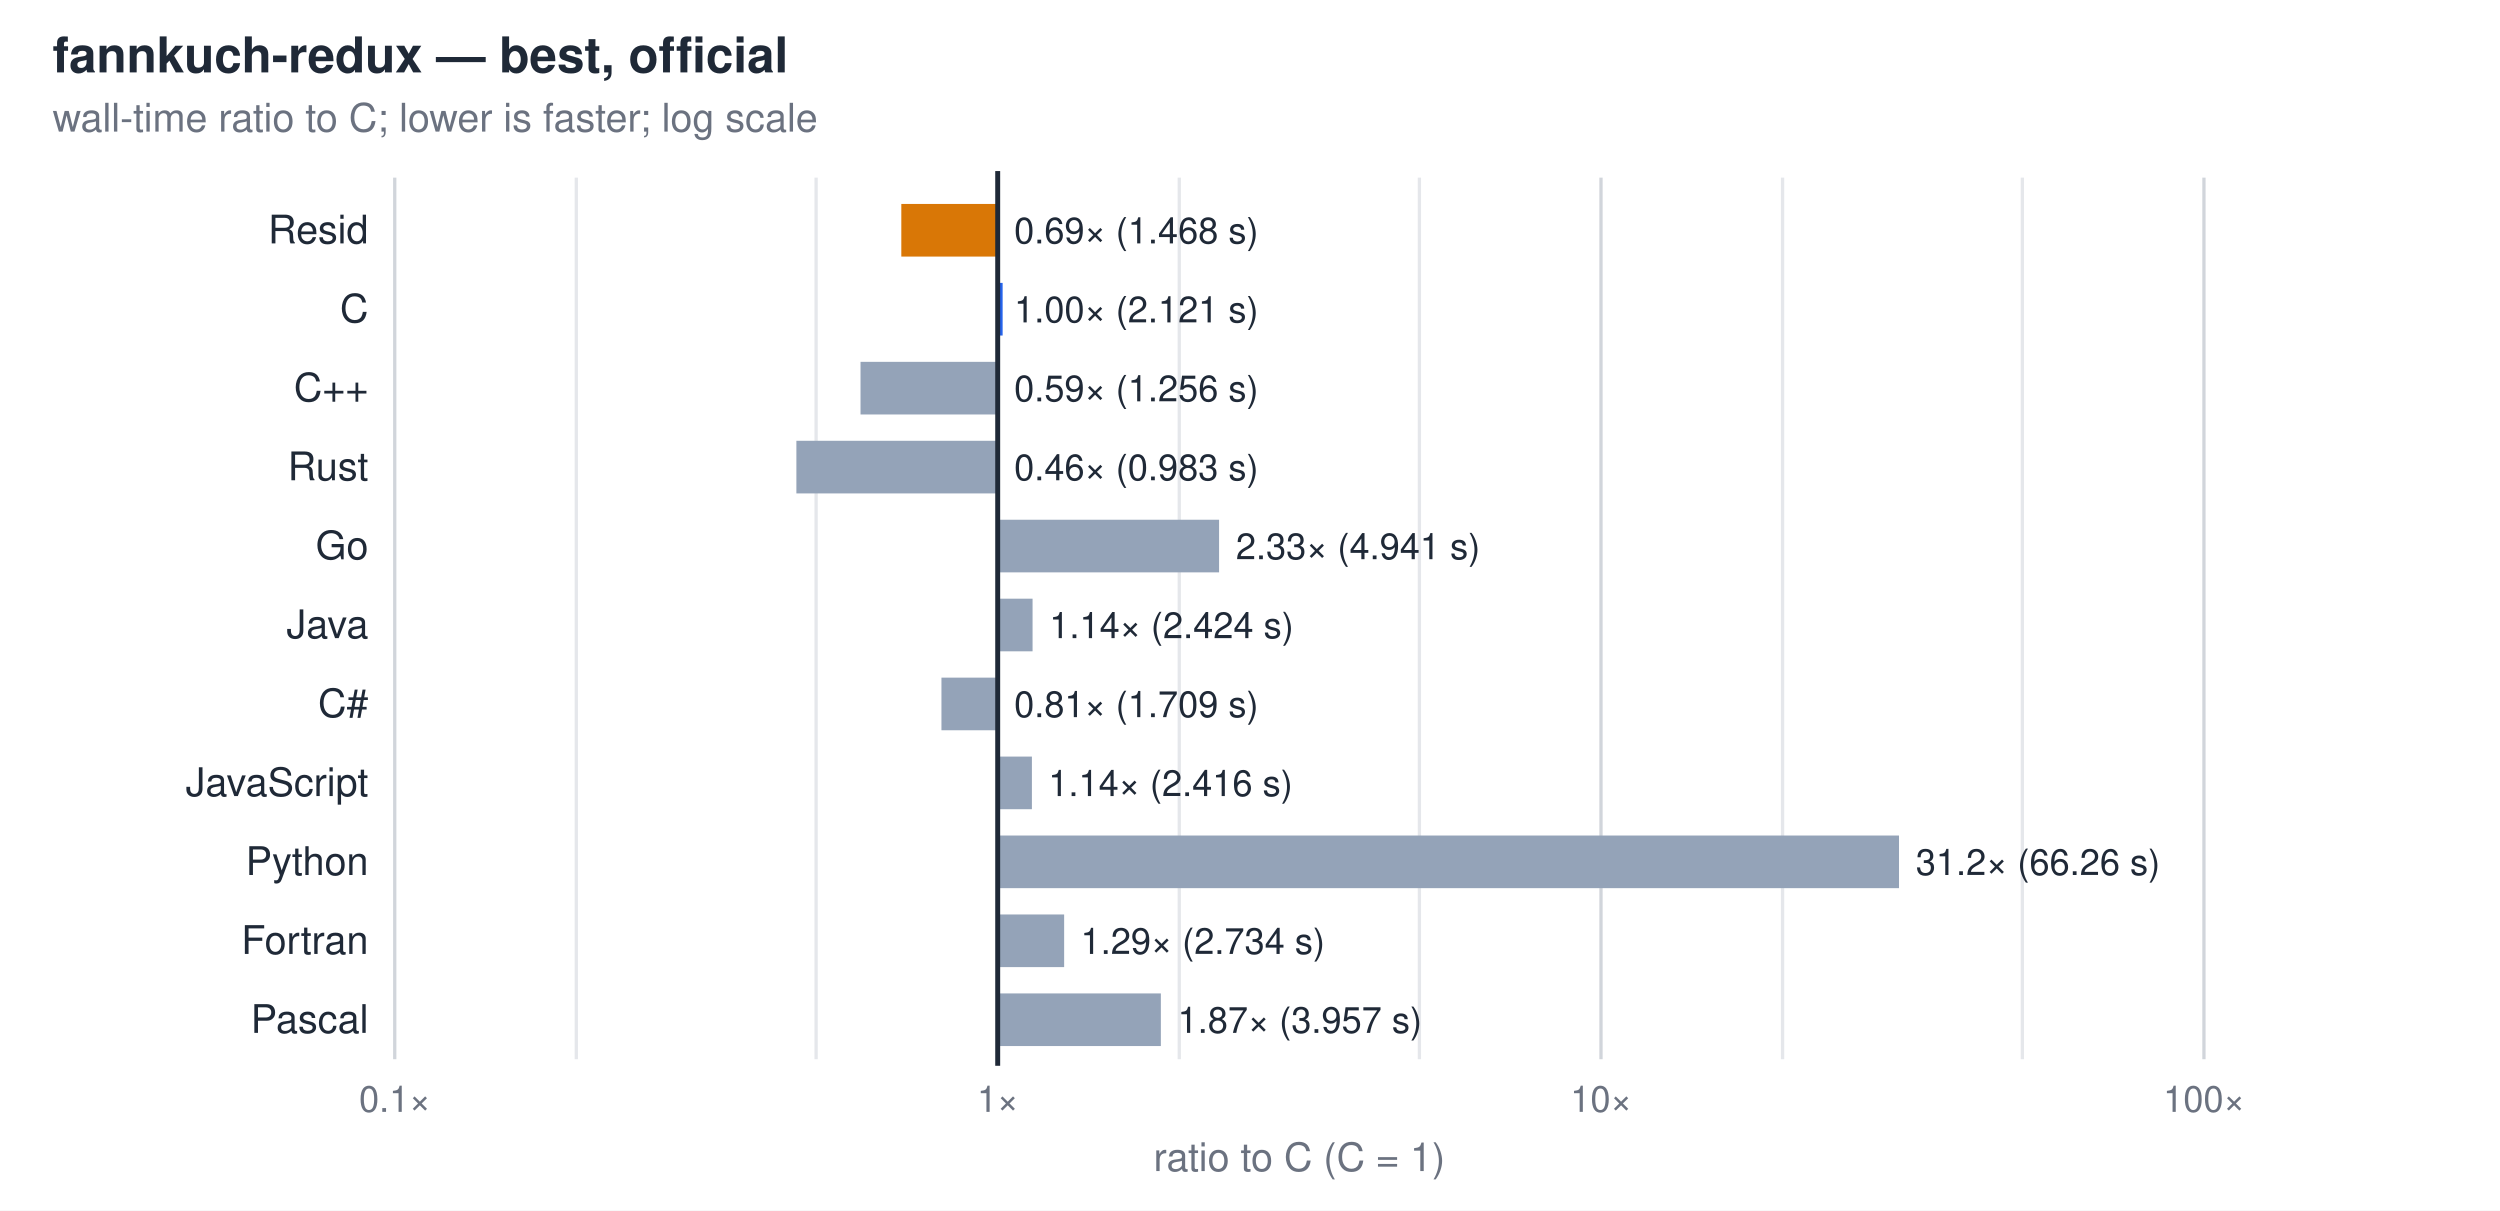
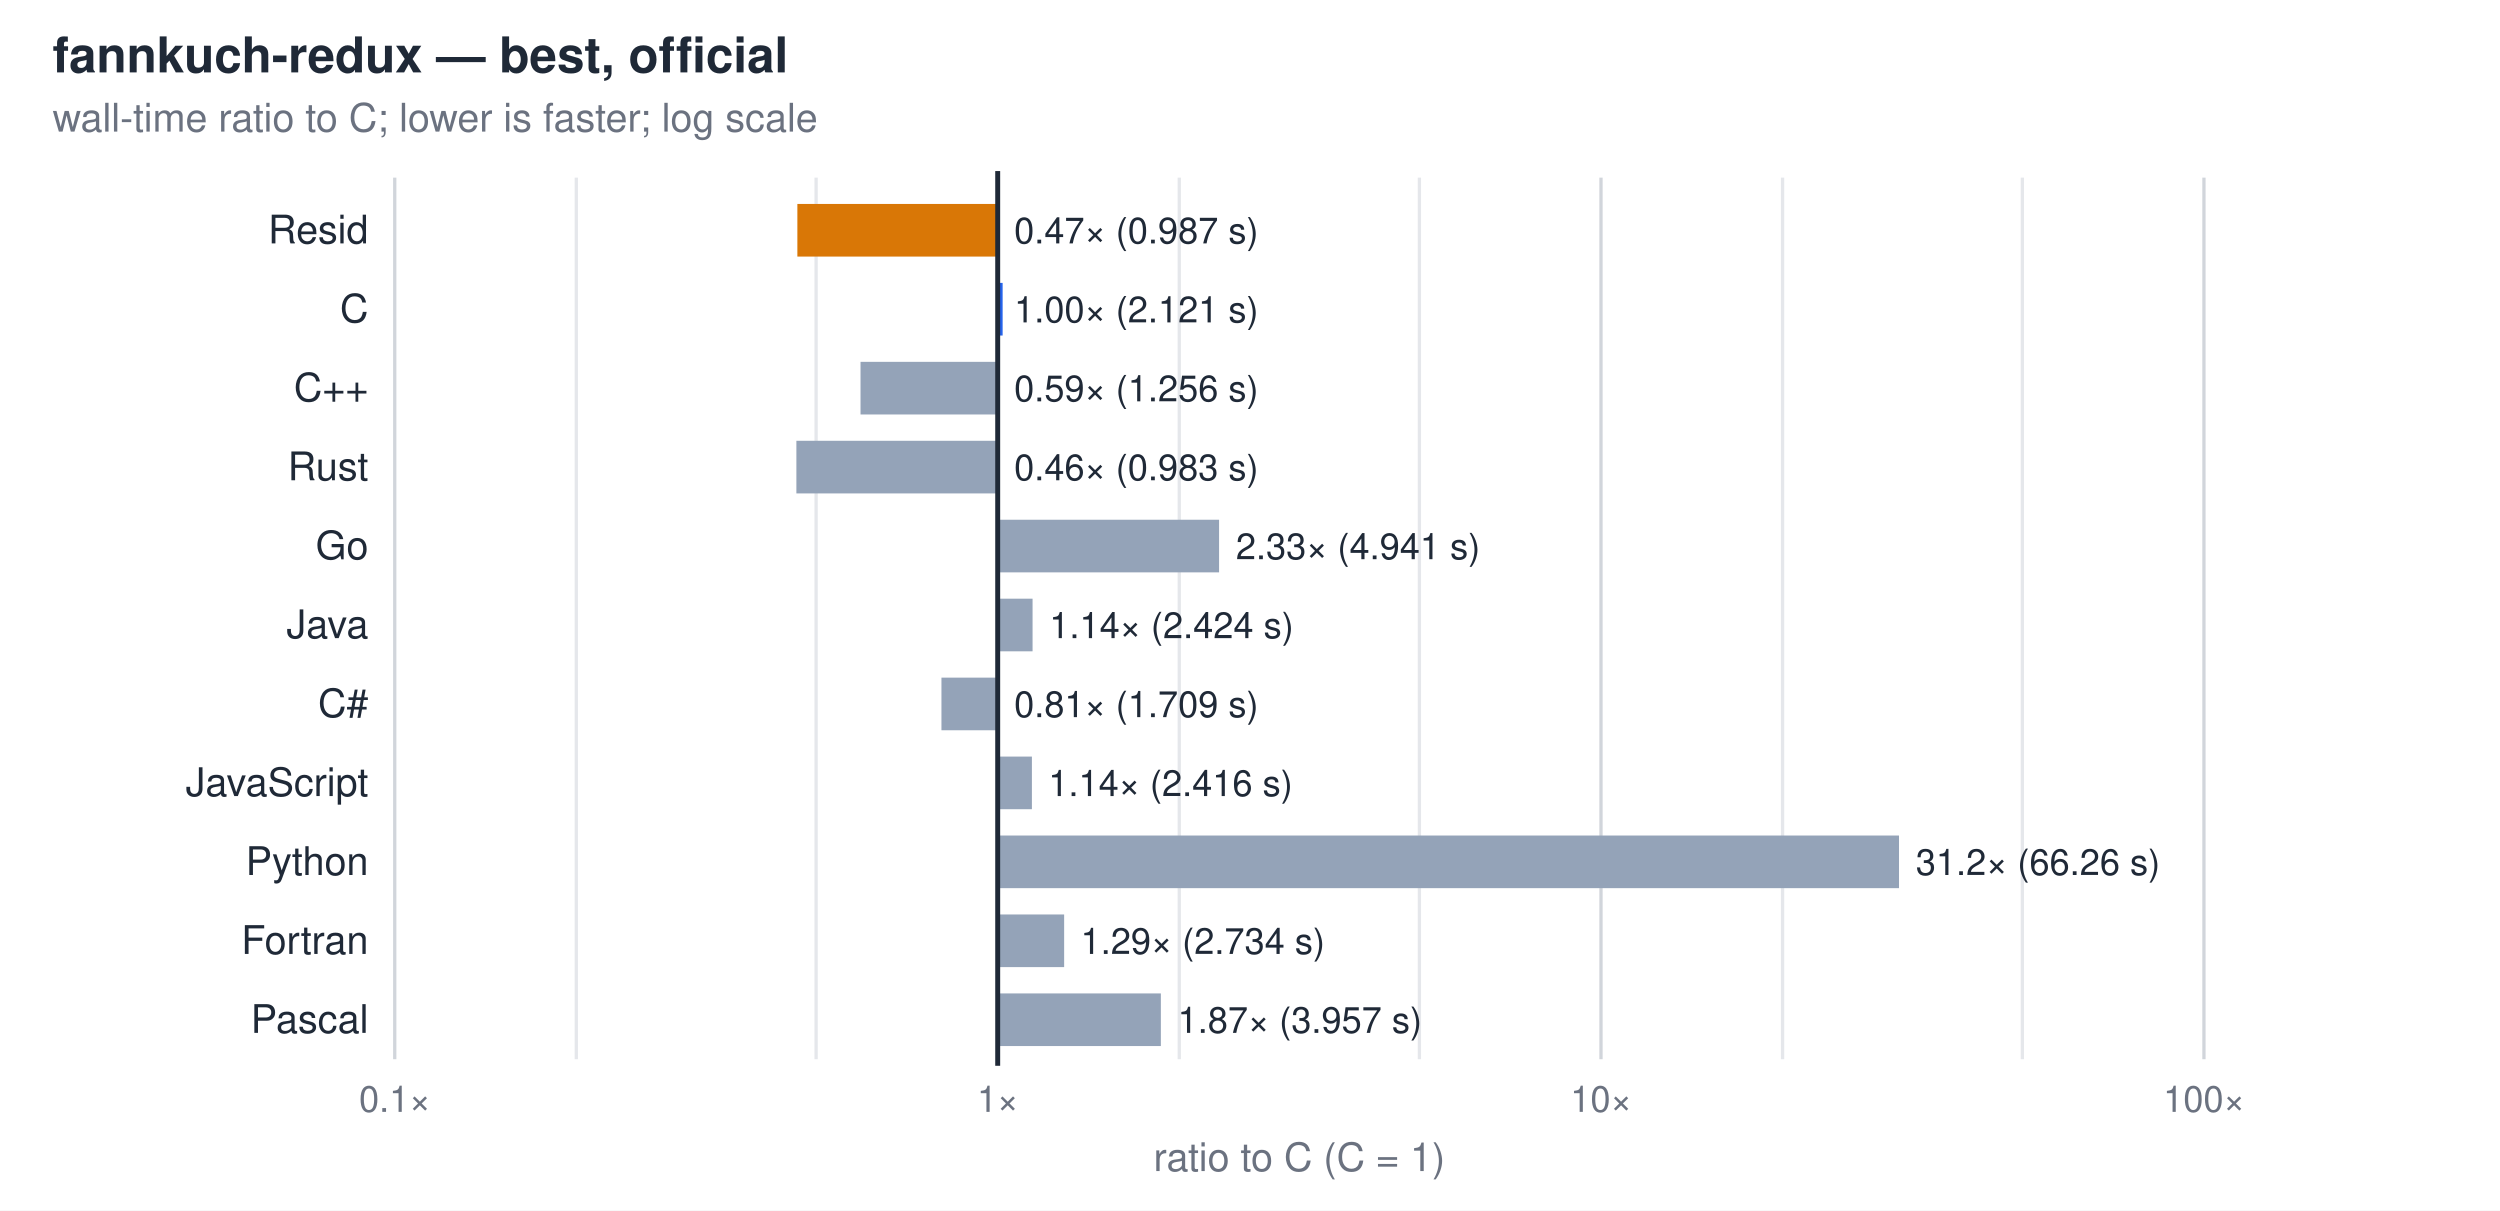
<svg xmlns="http://www.w3.org/2000/svg" width="760" height="368" viewBox="0 0 760 368" font-family="Helvetica, Arial, sans-serif" font-size="12">
  <rect x="0" y="0" width="760" height="368" fill="#ffffff" />
  <text x="16" y="22" font-size="15" font-weight="bold" fill="#1f2937">fannkuch-redux — best, official</text>
  <text x="16" y="40" fill="#6b7280">wall-time ratio to C; lower is faster; log scale</text>
  <line x1="120.0" y1="54" x2="120.0" y2="322" stroke="#d1d5db" stroke-width="1" />
  <text x="120.0" y="338" text-anchor="middle" fill="#6b7280" font-size="11">0.1×</text>
  <line x1="175.2" y1="54" x2="175.2" y2="322" stroke="#e5e7eb" stroke-width="1" />
  <line x1="248.1" y1="54" x2="248.1" y2="322" stroke="#e5e7eb" stroke-width="1" />
  <line x1="303.3" y1="54" x2="303.3" y2="322" stroke="#d1d5db" stroke-width="1" />
  <text x="303.3" y="338" text-anchor="middle" fill="#6b7280" font-size="11">1×</text>
  <line x1="358.5" y1="54" x2="358.5" y2="322" stroke="#e5e7eb" stroke-width="1" />
  <line x1="431.5" y1="54" x2="431.5" y2="322" stroke="#e5e7eb" stroke-width="1" />
  <line x1="486.7" y1="54" x2="486.7" y2="322" stroke="#d1d5db" stroke-width="1" />
  <text x="486.7" y="338" text-anchor="middle" fill="#6b7280" font-size="11">10×</text>
  <line x1="541.9" y1="54" x2="541.9" y2="322" stroke="#e5e7eb" stroke-width="1" />
  <line x1="614.8" y1="54" x2="614.8" y2="322" stroke="#e5e7eb" stroke-width="1" />
  <line x1="670.0" y1="54" x2="670.0" y2="322" stroke="#d1d5db" stroke-width="1" />
  <text x="670.0" y="338" text-anchor="middle" fill="#6b7280" font-size="11">100×</text>
  <text x="112" y="74.0" text-anchor="end" fill="#1f2937">Resid</text>
-   <rect x="274.0" y="62" width="29.3" height="16" fill="#d97706" />
-   <text x="308.3" y="74.0" fill="#1f2937" font-size="11">0.69×  (1.468 s)</text>
+   <rect x="242.4" y="62" width="60.9" height="16" fill="#d97706" />
+   <text x="308.3" y="74.0" fill="#1f2937" font-size="11">0.47×  (0.987 s)</text>
  <text x="112" y="98.0" text-anchor="end" fill="#1f2937">C</text>
  <rect x="303.3" y="86" width="1.5" height="16" fill="#2563eb" />
  <text x="308.3" y="98.0" fill="#1f2937" font-size="11">1.00×  (2.121 s)</text>
  <text x="112" y="122.0" text-anchor="end" fill="#1f2937">C++</text>
  <rect x="261.6" y="110" width="41.7" height="16" fill="#94a3b8" />
  <text x="308.3" y="122.0" fill="#1f2937" font-size="11">0.59×  (1.256 s)</text>
  <text x="112" y="146.0" text-anchor="end" fill="#1f2937">Rust</text>
  <rect x="242.1" y="134" width="61.2" height="16" fill="#94a3b8" />
  <text x="308.3" y="146.0" fill="#1f2937" font-size="11">0.46×  (0.983 s)</text>
  <text x="112" y="170.0" text-anchor="end" fill="#1f2937">Go</text>
  <rect x="303.3" y="158" width="67.3" height="16" fill="#94a3b8" />
  <text x="375.7" y="170.0" fill="#1f2937" font-size="11">2.33×  (4.941 s)</text>
  <text x="112" y="194.0" text-anchor="end" fill="#1f2937">Java</text>
  <rect x="303.3" y="182" width="10.6" height="16" fill="#94a3b8" />
  <text x="319.0" y="194.0" fill="#1f2937" font-size="11">1.14×  (2.424 s)</text>
  <text x="112" y="218.0" text-anchor="end" fill="#1f2937">C#</text>
  <rect x="286.2" y="206" width="17.2" height="16" fill="#94a3b8" />
  <text x="308.3" y="218.0" fill="#1f2937" font-size="11">0.81×  (1.709 s)</text>
  <text x="112" y="242.0" text-anchor="end" fill="#1f2937">JavaScript</text>
  <rect x="303.3" y="230" width="10.4" height="16" fill="#94a3b8" />
  <text x="318.7" y="242.0" fill="#1f2937" font-size="11">1.14×  (2.416 s)</text>
  <text x="112" y="266.0" text-anchor="end" fill="#1f2937">Python</text>
  <rect x="303.3" y="254" width="274.0" height="16" fill="#94a3b8" />
  <text x="582.4" y="266.0" fill="#1f2937" font-size="11">31.2×  (66.26 s)</text>
  <text x="112" y="290.0" text-anchor="end" fill="#1f2937">Fortran</text>
  <rect x="303.3" y="278" width="20.2" height="16" fill="#94a3b8" />
  <text x="328.5" y="290.0" fill="#1f2937" font-size="11">1.29×  (2.734 s)</text>
  <text x="112" y="314.0" text-anchor="end" fill="#1f2937">Pascal</text>
  <rect x="303.3" y="302" width="49.6" height="16" fill="#94a3b8" />
  <text x="358.0" y="314.0" fill="#1f2937" font-size="11">1.87×  (3.957 s)</text>
  <line x1="303.3" y1="52" x2="303.3" y2="324" stroke="#1f2937" stroke-width="1.5" />
  <text x="395.0" y="356" text-anchor="middle" fill="#6b7280">ratio to C (C = 1)</text>
</svg>
